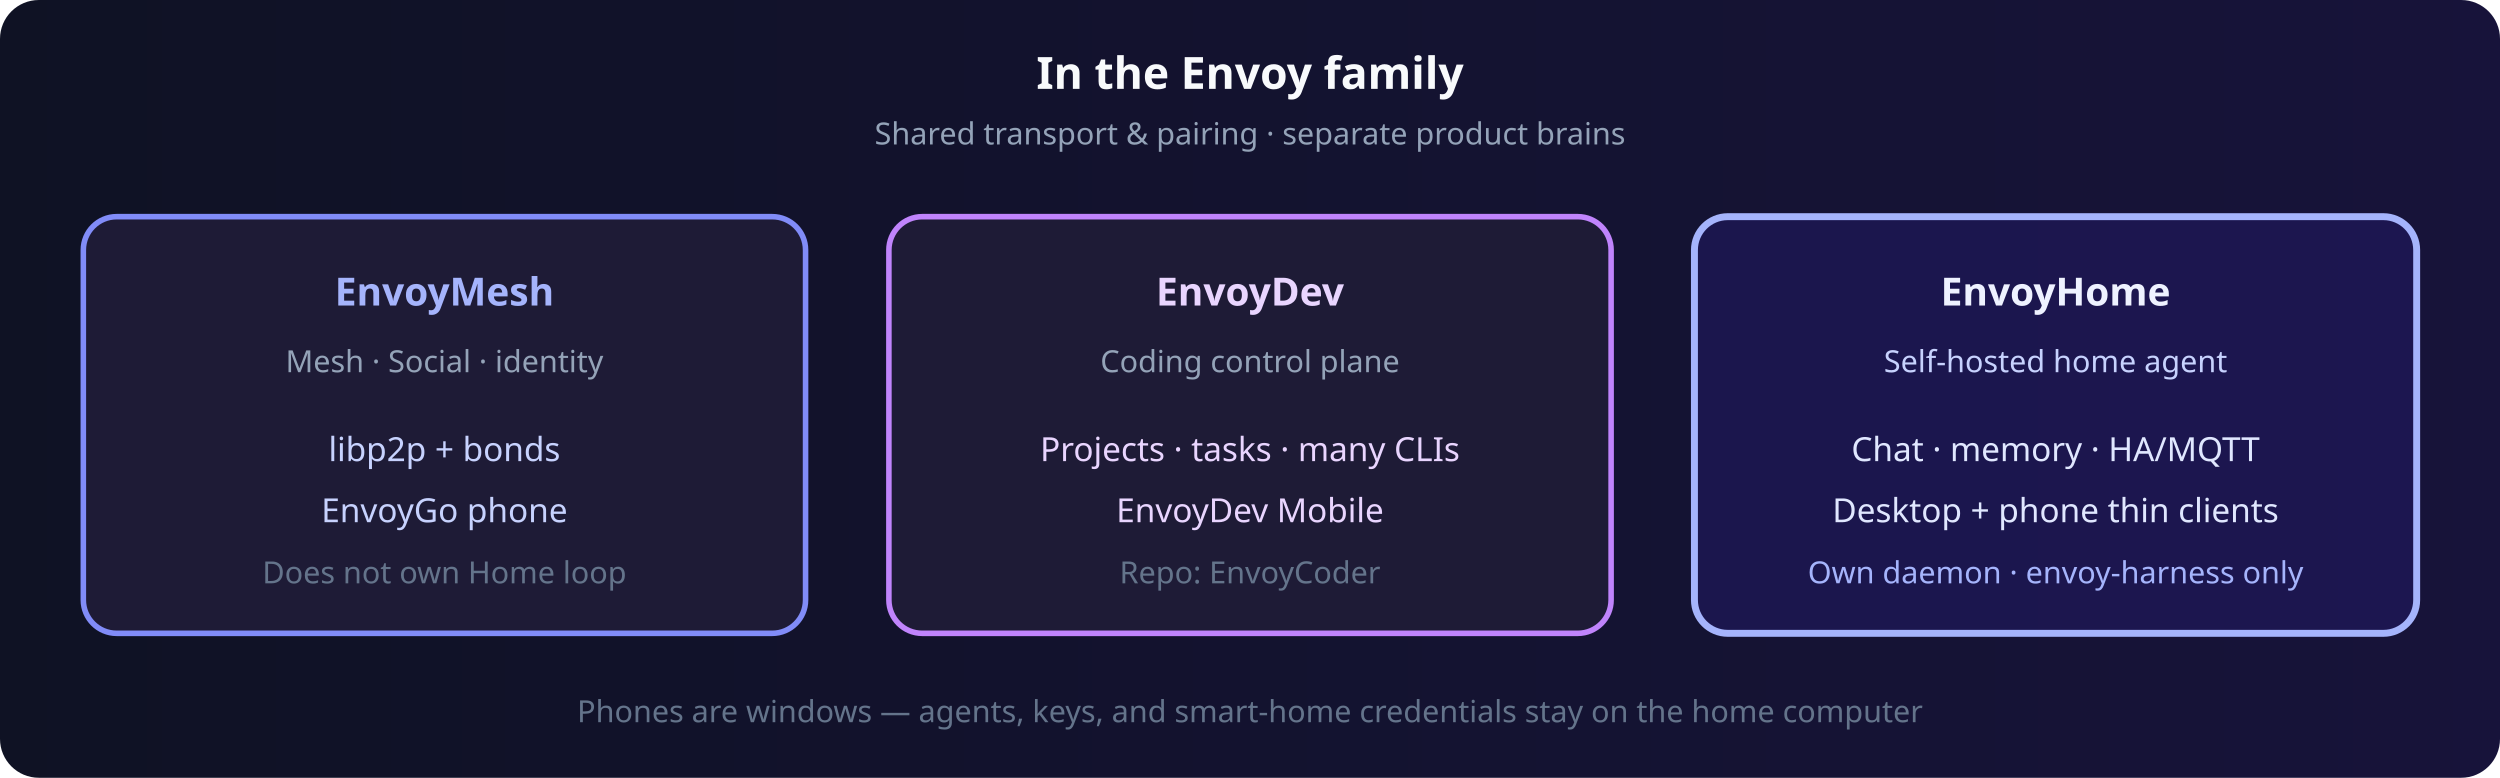
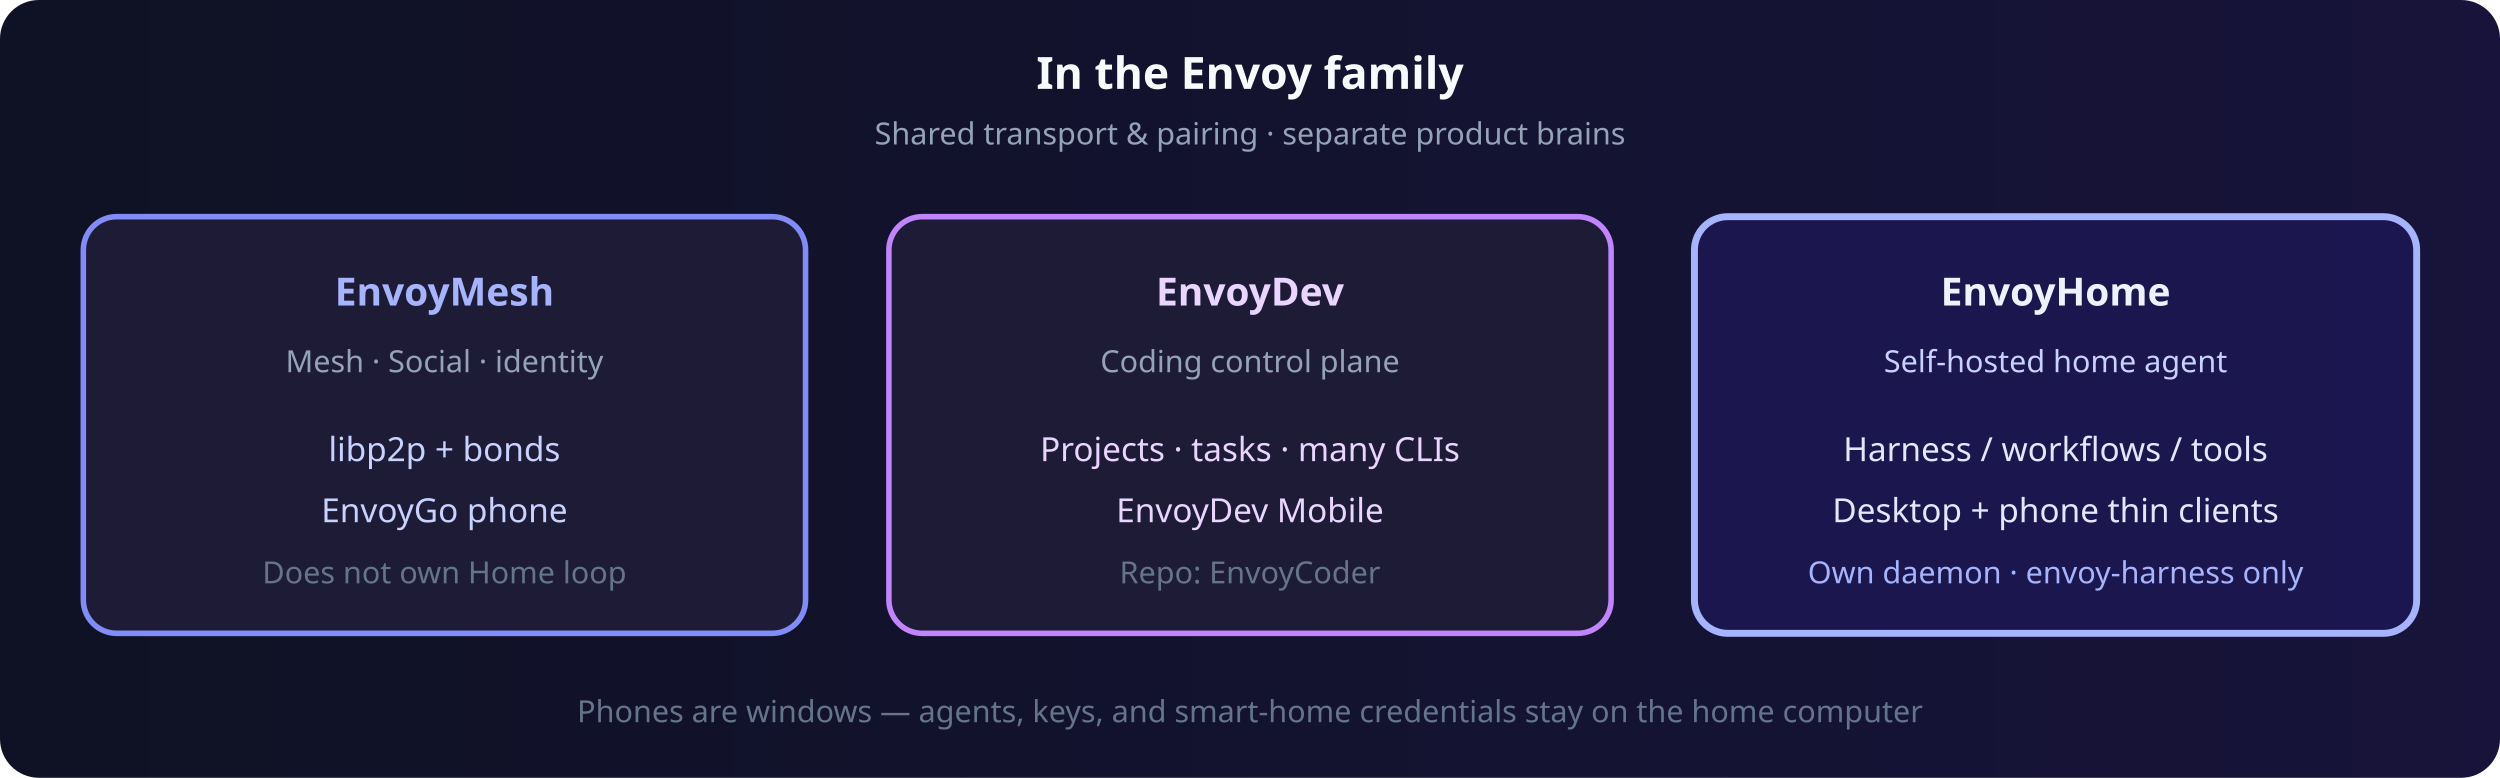
<svg xmlns="http://www.w3.org/2000/svg" viewBox="0 0 900 280" role="img" aria-label="Envoy family placement">
  <defs>
    <linearGradient id="fbg" x1="0%" y1="0%" x2="100%" y2="0%">
      <stop offset="0%" stop-color="#0f1224" />
      <stop offset="100%" stop-color="#17133a" />
    </linearGradient>
  </defs>
  <rect width="900" height="280" rx="14" fill="url(#fbg)" />
  <text x="450" y="32" text-anchor="middle" font-family="system-ui,Segoe UI,sans-serif" font-size="16" font-weight="700" fill="#f8fafc">In the Envoy family</text>
  <text x="450" y="52" text-anchor="middle" font-family="system-ui,Segoe UI,sans-serif" font-size="11" fill="#94a3b8">Shared transport &amp; pairing · separate product brains</text>
  <g transform="translate(30,78)">
    <rect width="260" height="150" rx="12" fill="#1e1b36" stroke="#818cf8" stroke-width="2" />
    <text x="130" y="32" text-anchor="middle" font-family="system-ui,Segoe UI,sans-serif" font-size="14" font-weight="700" fill="#a5b4fc">EnvoyMesh</text>
    <text x="130" y="56" text-anchor="middle" font-family="system-ui,Segoe UI,sans-serif" font-size="11" fill="#94a3b8">Mesh · Social · identity</text>
    <text x="130" y="88" text-anchor="middle" font-family="system-ui,Segoe UI,sans-serif" font-size="12" fill="#c7d2fe">libp2p + bonds</text>
    <text x="130" y="110" text-anchor="middle" font-family="system-ui,Segoe UI,sans-serif" font-size="12" fill="#c7d2fe">EnvoyGo phone</text>
    <text x="130" y="132" text-anchor="middle" font-family="system-ui,Segoe UI,sans-serif" font-size="11" fill="#64748b">Does not own Home loop</text>
  </g>
  <g transform="translate(320,78)">
    <rect width="260" height="150" rx="12" fill="#1e1b36" stroke="#c084fc" stroke-width="2" />
    <text x="130" y="32" text-anchor="middle" font-family="system-ui,Segoe UI,sans-serif" font-size="14" font-weight="700" fill="#e9d5ff">EnvoyDev</text>
    <text x="130" y="56" text-anchor="middle" font-family="system-ui,Segoe UI,sans-serif" font-size="11" fill="#94a3b8">Coding control plane</text>
    <text x="130" y="88" text-anchor="middle" font-family="system-ui,Segoe UI,sans-serif" font-size="12" fill="#e9d5ff">Projects · tasks · many CLIs</text>
    <text x="130" y="110" text-anchor="middle" font-family="system-ui,Segoe UI,sans-serif" font-size="12" fill="#e9d5ff">EnvoyDev Mobile</text>
    <text x="130" y="132" text-anchor="middle" font-family="system-ui,Segoe UI,sans-serif" font-size="11" fill="#64748b">Repo: EnvoyCoder</text>
  </g>
  <g transform="translate(610,78)">
    <rect width="260" height="150" rx="12" fill="#211962" fill-opacity="0.55" stroke="#a5b4fc" stroke-width="2.5" />
    <text x="130" y="32" text-anchor="middle" font-family="system-ui,Segoe UI,sans-serif" font-size="14" font-weight="700" fill="#eef2ff">EnvoyHome</text>
    <text x="130" y="56" text-anchor="middle" font-family="system-ui,Segoe UI,sans-serif" font-size="11" fill="#c7d2fe">Self-hosted home agent</text>
-     <text x="130" y="88" text-anchor="middle" font-family="system-ui,Segoe UI,sans-serif" font-size="12" fill="#e0e7ff">Chat · memory · HA/MQTT</text>
+     <text x="130" y="88" text-anchor="middle" font-family="system-ui,Segoe UI,sans-serif" font-size="12" fill="#e0e7ff">Harness / workflows / tools</text>
    <text x="130" y="110" text-anchor="middle" font-family="system-ui,Segoe UI,sans-serif" font-size="12" fill="#e0e7ff">Desktop + phone thin clients</text>
    <text x="130" y="132" text-anchor="middle" font-family="system-ui,Segoe UI,sans-serif" font-size="11" fill="#a5b4fc">Own daemon · envoy-harness only</text>
  </g>
  <text x="450" y="260" text-anchor="middle" font-family="system-ui,Segoe UI,sans-serif" font-size="11" fill="#64748b">Phones are windows — agents, keys, and smart-home credentials stay on the home computer</text>
</svg>
